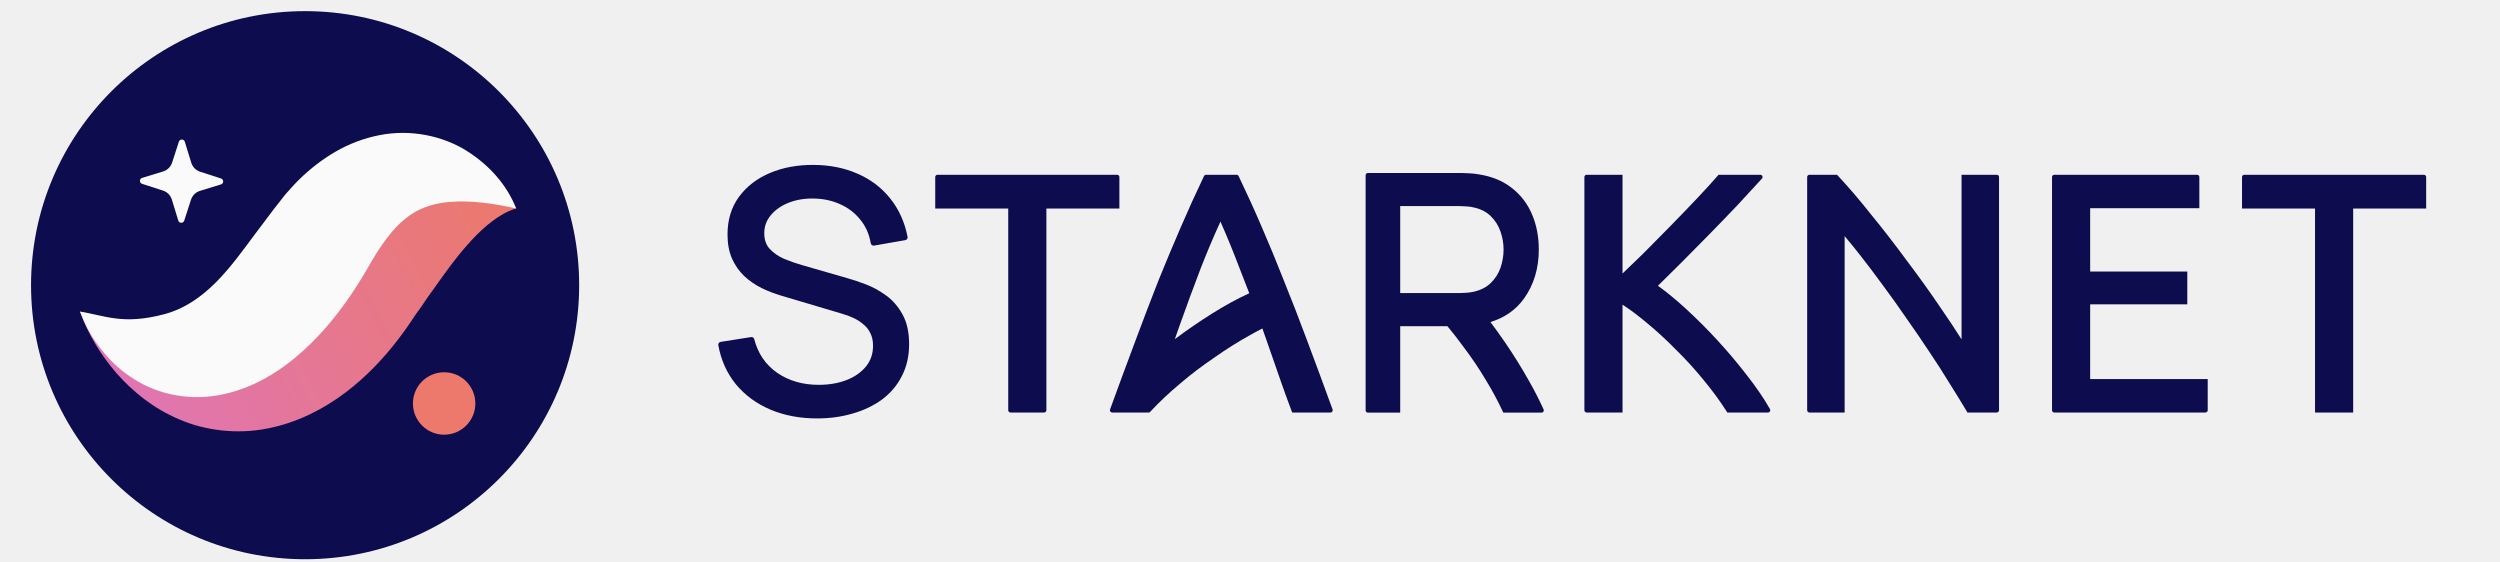
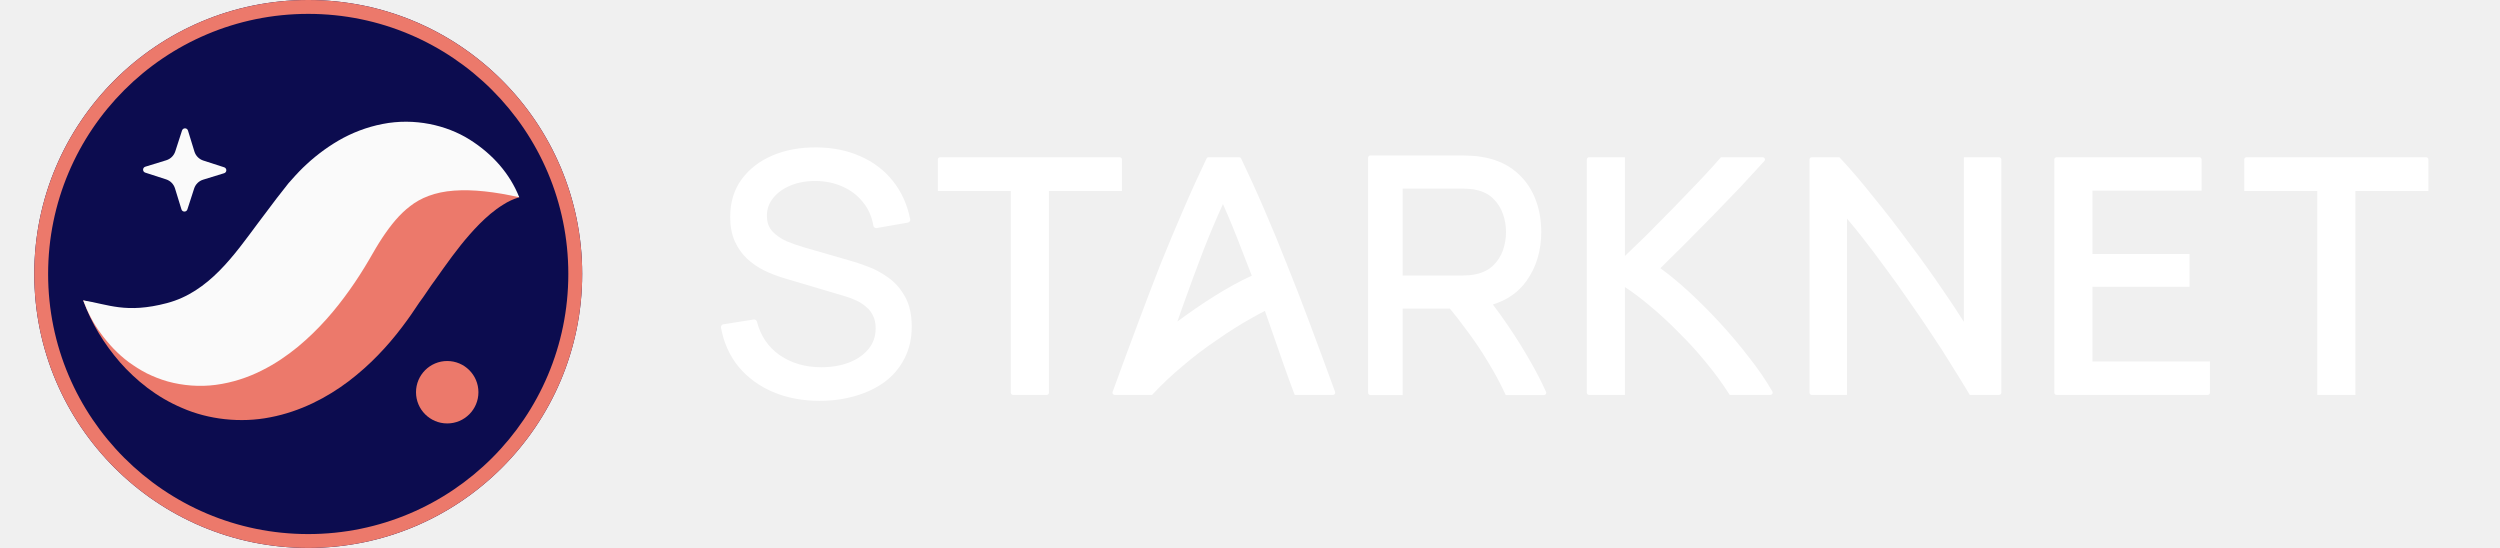
- <svg xmlns="http://www.w3.org/2000/svg" height="40" viewBox="0 0 178 41" fill="none" width="178">
-   <path d="M0.041 20.814C0.041 31.859 8.995 40.813 20.041 40.813C31.087 40.813 40.042 31.859 40.042 20.814C40.042 9.768 31.087 0.813 20.041 0.813C8.995 0.813 0.041 9.768 0.041 20.814Z" fill="#0C0C4F" fill-rule="evenodd" clip-rule="evenodd" />
-   <path fill-rule="evenodd" clip-rule="evenodd" d="M11.22 16.101L11.713 14.576C11.814 14.266 12.058 14.024 12.37 13.929L13.902 13.458C14.115 13.393 14.116 13.094 13.906 13.026L12.38 12.532C12.07 12.431 11.829 12.187 11.733 11.875L11.262 10.342C11.198 10.131 10.898 10.129 10.83 10.34L10.336 11.865C10.236 12.175 9.991 12.416 9.68 12.512L8.147 12.983C7.935 13.048 7.933 13.347 8.144 13.415L9.67 13.909C9.979 14.009 10.221 14.254 10.316 14.566L10.787 16.098C10.852 16.31 11.151 16.312 11.22 16.101Z" fill="#FAFAFA" />
-   <path fill-rule="evenodd" clip-rule="evenodd" d="M35.446 15.213C34.814 14.507 33.828 14.109 32.869 13.946C31.903 13.789 30.89 13.804 29.936 13.973C28.005 14.3 26.252 15.099 24.722 16.085C23.928 16.569 23.25 17.129 22.549 17.699C22.21 17.988 21.902 18.295 21.581 18.597L20.704 19.47C19.75 20.467 18.811 21.374 17.902 22.127C16.989 22.875 16.136 23.444 15.295 23.841C14.454 24.24 13.555 24.475 12.383 24.513C11.221 24.554 9.846 24.344 8.376 23.998C6.898 23.653 5.346 23.162 3.611 22.739C4.216 24.419 5.128 25.902 6.298 27.259C7.482 28.592 8.96 29.807 10.859 30.606C12.731 31.422 15.083 31.715 17.283 31.273C19.488 30.849 21.423 29.828 22.987 28.648C24.555 27.456 25.824 26.098 26.894 24.686C27.189 24.296 27.345 24.078 27.559 23.773L28.149 22.898C28.56 22.357 28.934 21.741 29.34 21.205C30.136 20.082 30.922 18.96 31.834 17.927C32.293 17.403 32.777 16.901 33.349 16.42C33.634 16.185 33.942 15.954 34.284 15.747C34.63 15.524 34.996 15.349 35.446 15.213Z" fill="url(#paint0_linear_789_81789)" />
-   <path fill-rule="evenodd" clip-rule="evenodd" d="M35.446 15.213C34.767 13.5 33.505 12.059 31.811 10.995C30.128 9.942 27.79 9.405 25.472 9.863C24.328 10.084 23.219 10.511 22.245 11.078C21.277 11.644 20.408 12.324 19.657 13.054C19.282 13.421 18.941 13.803 18.603 14.187L17.726 15.305L16.371 17.105C14.645 19.42 12.785 22.134 9.734 22.938C6.738 23.727 5.439 23.028 3.611 22.739C3.945 23.603 4.359 24.441 4.921 25.178C5.472 25.93 6.122 26.637 6.931 27.243C7.34 27.534 7.772 27.821 8.251 28.064C8.728 28.299 9.243 28.506 9.792 28.662C10.885 28.962 12.115 29.067 13.306 28.906C14.498 28.747 15.637 28.369 16.633 27.867C17.636 27.371 18.509 26.766 19.289 26.127C20.84 24.839 22.046 23.416 23.065 21.978C23.578 21.259 24.043 20.526 24.473 19.793L24.98 18.921C25.134 18.665 25.291 18.409 25.45 18.17C26.092 17.209 26.719 16.439 27.482 15.862C28.233 15.269 29.28 14.831 30.679 14.729C32.072 14.626 33.68 14.816 35.446 15.213Z" fill="#FAFAFA" />
-   <path fill-rule="evenodd" clip-rule="evenodd" d="M27.91 29.445C27.91 30.704 28.931 31.724 30.189 31.724C31.447 31.724 32.466 30.704 32.466 29.445C32.466 28.187 31.447 27.167 30.189 27.167C28.931 27.167 27.91 28.187 27.91 29.445Z" fill="#EC796B" />
-   <path d="M174.837 15.221V12.92C174.837 12.829 174.763 12.755 174.672 12.755H161.563C161.472 12.755 161.398 12.829 161.398 12.92V15.221H166.726V30.105H169.509V15.221H174.837Z" fill="#0C0C4F" />
-   <path d="M147.697 12.755C147.606 12.755 147.532 12.829 147.532 12.92V29.939C147.532 30.03 147.606 30.105 147.697 30.105H158.729C158.82 30.105 158.894 30.03 158.894 29.939V27.663H150.315V22.21H157.403V19.818H150.315V15.196H158.283V12.92C158.283 12.829 158.209 12.755 158.118 12.755H147.697Z" fill="#0C0C4F" />
-   <path d="M141.3 30.003L141.36 30.105H143.498C143.59 30.105 143.664 30.03 143.664 29.939V12.92C143.664 12.829 143.59 12.755 143.498 12.755H140.929V24.77C140.483 24.06 139.965 23.278 139.375 22.425C138.624 21.315 137.816 20.188 136.951 19.046C136.102 17.887 135.237 16.769 134.355 15.691C133.489 14.597 132.671 13.639 131.901 12.82L131.84 12.755H129.827C129.736 12.755 129.662 12.829 129.662 12.92V29.939C129.662 30.03 129.736 30.105 129.827 30.105H132.397V17.233C132.748 17.648 133.122 18.107 133.519 18.612C134.055 19.294 134.607 20.026 135.176 20.806L135.177 20.807L135.178 20.808C135.746 21.571 136.315 22.367 136.884 23.196L136.884 23.197L136.885 23.198C137.471 24.028 138.032 24.849 138.568 25.662L138.569 25.662L138.569 25.663C139.105 26.459 139.6 27.23 140.055 27.977L140.056 27.978L140.056 27.98C140.528 28.728 140.943 29.403 141.3 30.003Z" fill="#0C0C4F" />
-   <path d="M126.3 13.1L126.363 13.031C126.46 12.925 126.385 12.755 126.241 12.755H123.194L123.132 12.826C122.727 13.296 122.225 13.847 121.623 14.481L121.623 14.481C121.037 15.1 120.411 15.751 119.743 16.434C119.076 17.118 118.401 17.801 117.717 18.485C117.171 19.018 116.661 19.51 116.187 19.96V12.755H113.569C113.478 12.755 113.404 12.829 113.404 12.92V29.939C113.404 30.03 113.478 30.105 113.569 30.105H116.187V22.234C116.762 22.61 117.349 23.05 117.95 23.555L117.95 23.556L117.951 23.556C118.678 24.154 119.39 24.809 120.086 25.521L120.087 25.523L120.089 25.524C120.8 26.219 121.471 26.955 122.101 27.731L122.102 27.732L122.103 27.733C122.733 28.492 123.29 29.251 123.774 30.009L123.835 30.105H126.805C126.932 30.105 127.012 29.967 126.949 29.857L126.913 29.795C126.467 29.019 125.908 28.205 125.235 27.352C124.58 26.5 123.876 25.665 123.122 24.846C122.369 24.027 121.599 23.257 120.813 22.536C120.1 21.883 119.419 21.322 118.771 20.855C119.323 20.316 119.908 19.738 120.526 19.119C121.211 18.435 121.896 17.742 122.58 17.04C123.282 16.323 123.95 15.63 124.586 14.961L124.587 14.96L124.588 14.959C125.224 14.275 125.795 13.655 126.3 13.1Z" fill="#0C0C4F" />
-   <path fill-rule="evenodd" clip-rule="evenodd" d="M97.603 12.624C97.511 12.624 97.438 12.698 97.438 12.79V29.949C97.438 30.041 97.512 30.114 97.603 30.114H99.962V23.805H103.407C103.795 24.27 104.173 24.755 104.541 25.262L104.543 25.264L104.544 25.266C105.147 26.057 105.705 26.882 106.216 27.741L106.217 27.742L106.217 27.743C106.681 28.503 107.085 29.254 107.43 29.995L107.486 30.114H110.277C110.397 30.114 110.477 29.991 110.427 29.882C110.106 29.179 109.758 28.49 109.372 27.819C108.847 26.881 108.271 25.953 107.644 25.034C107.286 24.509 106.92 23.998 106.546 23.503C107.588 23.185 108.411 22.609 109.007 21.774L109.008 21.773C109.723 20.762 110.077 19.573 110.077 18.215C110.077 17.282 109.915 16.427 109.587 15.656C109.257 14.873 108.761 14.224 108.1 13.712C107.444 13.197 106.636 12.869 105.684 12.722C105.462 12.681 105.232 12.657 104.996 12.648C104.765 12.632 104.563 12.624 104.392 12.624C103.668 12.624 102.945 12.624 102.221 12.624L102.221 12.624C100.681 12.624 99.142 12.624 97.603 12.624ZM107.506 18.215C107.506 18.666 107.431 19.109 107.28 19.546C107.133 19.966 106.898 20.334 106.572 20.652C106.264 20.954 105.857 21.167 105.342 21.287C105.179 21.324 105.003 21.35 104.814 21.365L104.814 21.365L104.814 21.365C104.628 21.381 104.464 21.388 104.321 21.388H99.962V15.041H104.321C104.464 15.041 104.628 15.049 104.814 15.064L104.818 15.065L104.822 15.065C105.006 15.072 105.176 15.098 105.334 15.141L105.339 15.142L105.344 15.143C105.857 15.255 106.263 15.468 106.57 15.775L106.571 15.776L106.572 15.777C106.897 16.095 107.133 16.466 107.28 16.895L107.28 16.895L107.281 16.896C107.431 17.325 107.506 17.764 107.506 18.215Z" fill="#0C0C4F" />
-   <path fill-rule="evenodd" clip-rule="evenodd" d="M91.245 27.814L91.245 27.815L91.245 27.815C91.49 28.518 91.752 29.236 92.029 29.971L92.08 30.105H94.872C94.987 30.105 95.066 29.991 95.027 29.883C94.417 28.207 93.801 26.534 93.173 24.864C92.603 23.332 92.04 21.88 91.485 20.51C90.947 19.14 90.409 17.835 89.87 16.594C89.33 15.334 88.761 14.086 88.169 12.849C88.142 12.791 88.084 12.755 88.02 12.755H85.793C85.73 12.755 85.672 12.791 85.644 12.849C85.052 14.086 84.484 15.334 83.943 16.594C83.405 17.834 82.858 19.139 82.304 20.509L82.303 20.51L82.303 20.511C81.765 21.881 81.211 23.332 80.64 24.864C80.012 26.533 79.396 28.207 78.786 29.883C78.747 29.991 78.827 30.105 78.942 30.105H81.615L81.615 30.104H81.667L81.728 30.039C82.373 29.346 83.094 28.667 83.891 28.001L83.891 28L83.892 27.999C84.692 27.316 85.526 26.683 86.394 26.099L86.396 26.097L86.398 26.096C87.254 25.492 88.114 24.95 88.98 24.469L88.981 24.469L88.982 24.468C89.294 24.291 89.601 24.125 89.904 23.972L90.488 25.641L90.488 25.642L90.488 25.642C90.749 26.374 91.001 27.098 91.245 27.814ZM88.241 19.584L88.242 19.586L88.242 19.587C88.477 20.182 88.713 20.788 88.948 21.403C88.93 21.411 88.912 21.419 88.894 21.427C88.066 21.804 87.177 22.291 86.225 22.888C85.315 23.459 84.411 24.08 83.515 24.75L83.895 23.666C84.397 22.257 84.899 20.897 85.401 19.586C85.862 18.403 86.343 17.265 86.843 16.172C87.328 17.265 87.794 18.402 88.241 19.584Z" fill="#0C0C4F" />
-   <path d="M79.468 15.221V12.92C79.468 12.829 79.394 12.755 79.302 12.755H66.194C66.102 12.755 66.028 12.829 66.028 12.92V15.221H71.356V29.939C71.356 30.03 71.43 30.105 71.522 30.105H73.975C74.066 30.105 74.14 30.03 74.14 29.939V15.221H79.468Z" fill="#0C0C4F" />
-   <path d="M54 29.893L54 29.893C52.99 29.463 52.15 28.849 51.484 28.05L51.483 28.048L51.483 28.048C50.824 27.238 50.396 26.285 50.197 25.191C50.187 25.136 50.2 25.08 50.232 25.035C50.264 24.989 50.313 24.959 50.368 24.95L52.588 24.6C52.693 24.584 52.794 24.649 52.82 24.753C53.09 25.801 53.646 26.615 54.488 27.205C55.342 27.789 56.35 28.085 57.52 28.085C58.279 28.085 58.957 27.968 59.557 27.737C60.164 27.499 60.635 27.164 60.979 26.738C61.318 26.319 61.489 25.822 61.489 25.238C61.489 24.876 61.425 24.58 61.305 24.341L61.302 24.335C61.186 24.081 61.024 23.869 60.815 23.696L60.809 23.691C60.6 23.504 60.359 23.346 60.087 23.217C59.807 23.085 59.517 22.976 59.214 22.891L59.211 22.89L54.782 21.575C54.288 21.427 53.812 21.242 53.351 21.02L53.35 21.019L53.349 21.018C52.881 20.785 52.463 20.496 52.094 20.152L52.092 20.151L52.092 20.151C51.718 19.793 51.421 19.369 51.201 18.879L51.201 18.878C50.977 18.371 50.869 17.783 50.869 17.117C50.869 16.05 51.145 15.129 51.706 14.364L51.706 14.364C52.269 13.599 53.028 13.018 53.976 12.619C54.923 12.22 55.985 12.027 57.159 12.035C58.349 12.044 59.42 12.257 60.367 12.681C61.321 13.095 62.112 13.695 62.737 14.478C63.371 15.262 63.794 16.199 64.009 17.282C64.02 17.337 64.009 17.393 63.977 17.439C63.946 17.485 63.897 17.516 63.842 17.526L61.562 17.924C61.508 17.933 61.452 17.921 61.407 17.889C61.362 17.858 61.332 17.809 61.323 17.755C61.208 17.079 60.952 16.506 60.559 16.03L60.556 16.027C60.167 15.539 59.679 15.165 59.09 14.905L59.088 14.904C58.496 14.635 57.845 14.495 57.131 14.488L57.131 14.488C56.447 14.48 55.835 14.589 55.293 14.81C54.749 15.032 54.325 15.339 54.012 15.726L54.011 15.728C53.704 16.101 53.551 16.529 53.551 17.02C53.551 17.509 53.69 17.886 53.954 18.171C54.238 18.47 54.588 18.711 55.006 18.894C55.449 19.076 55.879 19.226 56.297 19.344L56.298 19.344L59.603 20.297C59.989 20.404 60.429 20.551 60.923 20.737C61.44 20.929 61.939 21.199 62.419 21.547C62.913 21.896 63.319 22.363 63.638 22.942C63.965 23.528 64.122 24.257 64.122 25.118C64.122 25.983 63.947 26.76 63.592 27.444C63.248 28.125 62.764 28.696 62.144 29.157L62.143 29.158C61.526 29.608 60.812 29.948 60.003 30.179C59.194 30.418 58.33 30.537 57.411 30.537C56.157 30.537 55.019 30.324 54 29.893Z" fill="#0C0C4F" />
-   <defs>
-     <linearGradient id="paint0_linear_789_81789" x1="35.276" y1="14.612" x2="-16.751" y2="41.681" gradientUnits="userSpaceOnUse">
-       <stop stop-color="#EC796B" />
-       <stop offset="1" stop-color="#D672EF" />
-     </linearGradient>
-   </defs>
+ <svg xmlns="http://www.w3.org/2000/svg" width="146" height="32" viewBox="0 0 146 32" fill="none">
+   <path fill-rule="evenodd" clip-rule="evenodd" d="M2 16C2 24.837 9.163 32 18 32C26.837 32 34.001 24.837 34.001 16C34.001 7.163 26.837 0 18 0C9.163 0 2 7.163 2 16Z" fill="#0C0C4F" />
+   <path fill-rule="evenodd" clip-rule="evenodd" d="M18 31.19C9.611 31.19 2.81 24.389 2.81 16C2.81 7.611 9.611 0.81 18 0.81C26.389 0.81 33.19 7.611 33.19 16C33.19 24.389 26.389 31.19 18 31.19ZM18 32C9.163 32 2 24.837 2 16C2 7.163 9.163 0 18 0C26.837 0 34.001 7.163 34.001 16C34.001 24.837 26.837 32 18 32Z" fill="#EC796B" />
+   <path fill-rule="evenodd" clip-rule="evenodd" d="M30.324 11.52C29.819 10.955 29.03 10.637 28.263 10.506C27.49 10.381 26.679 10.393 25.916 10.528C24.372 10.789 22.968 11.429 21.745 12.218C21.109 12.605 20.567 13.053 20.006 13.509C19.736 13.74 19.489 13.985 19.232 14.228L18.53 14.926C17.768 15.723 17.016 16.449 16.289 17.051C15.559 17.65 14.876 18.105 14.203 18.423C13.531 18.742 12.811 18.93 11.874 18.96C10.944 18.993 9.844 18.825 8.668 18.548C7.486 18.272 6.244 17.879 4.856 17.541C5.34 18.885 6.069 20.072 7.006 21.157C7.953 22.223 9.135 23.195 10.655 23.834C12.152 24.488 14.034 24.722 15.793 24.368C17.558 24.029 19.106 23.212 20.357 22.268C21.612 21.314 22.627 20.228 23.482 19.099C23.719 18.787 23.843 18.612 24.014 18.368L24.487 17.668C24.815 17.235 25.114 16.742 25.439 16.313C26.076 15.415 26.704 14.518 27.434 13.691C27.802 13.272 28.189 12.871 28.647 12.486C28.875 12.297 29.121 12.113 29.394 11.947C29.671 11.769 29.964 11.629 30.324 11.52Z" fill="#EC796B" />
+   <path fill-rule="evenodd" clip-rule="evenodd" d="M24.295 22.906C24.295 23.913 25.112 24.729 26.118 24.729C27.125 24.729 27.94 23.913 27.94 22.906C27.94 21.9 27.125 21.083 26.118 21.083C25.112 21.083 24.295 21.9 24.295 22.906Z" fill="#EC796B" />
+   <path fill-rule="evenodd" clip-rule="evenodd" d="M30.324 11.52C29.781 10.15 28.772 8.996 27.416 8.145C26.07 7.303 24.199 6.874 22.345 7.24C21.429 7.417 20.542 7.758 19.764 8.212C18.989 8.665 18.294 9.209 17.693 9.793C17.393 10.086 17.12 10.392 16.849 10.699L16.148 11.594L15.064 13.033C13.683 14.886 12.195 17.057 9.754 17.7C7.358 18.332 6.319 17.772 4.856 17.541C5.123 18.232 5.455 18.902 5.904 19.492C6.345 20.094 6.865 20.659 7.512 21.144C7.839 21.377 8.185 21.606 8.568 21.801C8.95 21.989 9.362 22.155 9.801 22.279C10.675 22.519 11.659 22.603 12.612 22.474C13.566 22.347 14.477 22.045 15.273 21.644C16.076 21.246 16.775 20.762 17.399 20.251C18.639 19.221 19.604 18.083 20.419 16.932C20.829 16.357 21.202 15.77 21.546 15.184L21.951 14.486C22.075 14.282 22.2 14.077 22.327 13.885C22.841 13.117 23.343 12.501 23.953 12.039C24.554 11.565 25.391 11.214 26.511 11.133C27.625 11.05 28.911 11.203 30.324 11.52Z" fill="#FAFAFA" />
+   <path fill-rule="evenodd" clip-rule="evenodd" d="M10.943 12.231L11.338 11.01C11.418 10.762 11.614 10.569 11.863 10.493L13.089 10.116C13.259 10.064 13.26 9.825 13.092 9.77L11.871 9.375C11.624 9.295 11.431 9.099 11.354 8.85L10.977 7.623C10.925 7.454 10.686 7.452 10.631 7.621L10.236 8.841C10.156 9.089 9.96 9.282 9.711 9.359L8.485 9.736C8.315 9.788 8.313 10.027 8.482 10.081L9.703 10.476C9.951 10.557 10.144 10.753 10.22 11.002L10.597 12.228C10.649 12.398 10.888 12.399 10.943 12.231Z" fill="#FAFAFA" />
+   <path d="M141.817 11.156V9.315C141.817 9.242 141.758 9.183 141.685 9.183H131.198C131.125 9.183 131.065 9.242 131.065 9.315V11.156H135.328V23.063H137.555V11.156H141.817Z" fill="white" />
+   <path d="M120.105 9.183C120.032 9.183 119.973 9.242 119.973 9.315V22.931C119.973 23.004 120.032 23.063 120.105 23.063H128.93C129.003 23.063 129.062 23.004 129.062 22.931V21.11H122.2V16.748H127.869V14.834H122.2V11.136H128.573V9.315C128.573 9.242 128.514 9.183 128.441 9.183H120.105Z" fill="white" />
+   <path d="M114.987 22.982L115.035 23.063H116.746C116.819 23.063 116.878 23.004 116.878 22.931V9.315C116.878 9.242 116.819 9.183 116.746 9.183H114.69V18.796C114.333 18.227 113.919 17.602 113.447 16.919C112.846 16.031 112.2 15.13 111.508 14.216C110.829 13.289 110.137 12.394 109.431 11.533C108.739 10.657 108.084 9.891 107.468 9.235L107.419 9.183H105.809C105.736 9.183 105.677 9.242 105.677 9.315V22.931C105.677 23.004 105.736 23.063 105.809 23.063H107.865V12.765C108.146 13.098 108.445 13.465 108.762 13.869C109.191 14.415 109.633 15 110.088 15.624L110.089 15.625L110.089 15.625C110.544 16.236 110.999 16.873 111.454 17.536L111.455 17.537L111.455 17.538C111.924 18.201 112.372 18.858 112.802 19.509L112.802 19.509L112.802 19.51C113.231 20.147 113.627 20.764 113.991 21.361L113.992 21.362L113.992 21.363C114.37 21.962 114.701 22.501 114.987 22.982Z" fill="white" />
+   <path d="M102.987 9.46L103.038 9.404C103.115 9.32 103.055 9.183 102.94 9.183H100.502L100.453 9.241C100.129 9.616 99.727 10.057 99.246 10.564C98.777 11.059 98.276 11.58 97.742 12.127C97.208 12.674 96.668 13.22 96.121 13.767C95.684 14.194 95.276 14.587 94.897 14.947V9.183H92.802C92.729 9.183 92.67 9.242 92.67 9.315V22.931C92.67 23.004 92.729 23.063 92.802 23.063H94.897V16.766C95.357 17.067 95.827 17.42 96.307 17.823L96.308 17.824L96.308 17.825C96.89 18.303 97.459 18.827 98.016 19.396L98.017 19.398L98.018 19.399C98.587 19.955 99.124 20.543 99.628 21.164L99.629 21.165L99.629 21.165C100.134 21.773 100.579 22.38 100.966 22.987L101.015 23.063H103.392C103.493 23.063 103.557 22.953 103.506 22.865L103.478 22.816C103.121 22.195 102.673 21.543 102.135 20.861C101.611 20.179 101.048 19.511 100.445 18.856C99.842 18.201 99.227 17.585 98.597 17.008C98.027 16.486 97.483 16.037 96.964 15.663C97.405 15.232 97.873 14.77 98.368 14.275C98.916 13.727 99.464 13.173 100.012 12.612C100.572 12.038 101.107 11.483 101.616 10.948L101.617 10.947L101.618 10.947C102.126 10.399 102.583 9.903 102.987 9.46Z" fill="white" />
+   <path fill-rule="evenodd" clip-rule="evenodd" d="M80.029 9.079C79.956 9.079 79.897 9.138 79.897 9.211V22.939C79.897 23.012 79.957 23.071 80.029 23.071H81.916V18.024H84.673C84.983 18.395 85.285 18.784 85.58 19.189L85.581 19.191L85.583 19.193C86.065 19.825 86.511 20.485 86.92 21.172L86.921 21.173L86.921 21.174C87.292 21.782 87.615 22.383 87.891 22.976L87.936 23.071H90.169C90.265 23.071 90.329 22.973 90.289 22.886C90.032 22.323 89.754 21.772 89.445 21.235C89.025 20.485 88.564 19.742 88.062 19.007C87.776 18.587 87.483 18.178 87.184 17.782C88.017 17.528 88.676 17.067 89.153 16.399L89.153 16.398C89.725 15.589 90.009 14.638 90.009 13.552C90.009 12.805 89.879 12.122 89.617 11.505C89.353 10.878 88.956 10.359 88.427 9.949C87.903 9.537 87.256 9.275 86.494 9.157C86.316 9.125 86.133 9.105 85.944 9.098C85.759 9.086 85.598 9.079 85.461 9.079C84.882 9.079 84.303 9.079 83.724 9.079C82.492 9.079 81.261 9.079 80.029 9.079ZM87.952 13.552C87.952 13.912 87.892 14.267 87.772 14.617C87.654 14.953 87.465 15.247 87.205 15.502C86.958 15.743 86.633 15.914 86.221 16.009C86.09 16.039 85.95 16.06 85.799 16.072L85.798 16.072L85.798 16.072C85.65 16.084 85.518 16.09 85.404 16.09H81.916V11.013H85.404C85.518 11.013 85.65 11.019 85.798 11.031L85.802 11.032L85.805 11.032C85.952 11.038 86.088 11.058 86.214 11.092L86.218 11.094L86.223 11.095C86.633 11.184 86.957 11.354 87.204 11.6L87.204 11.601L87.205 11.601C87.465 11.855 87.653 12.153 87.771 12.495L87.772 12.496L87.772 12.496C87.892 12.839 87.952 13.191 87.952 13.552Z" fill="white" />
+   <path fill-rule="evenodd" clip-rule="evenodd" d="M74.943 21.23L74.943 21.231L74.943 21.232C75.139 21.794 75.348 22.368 75.57 22.956L75.611 23.063H77.845C77.936 23.063 78 22.972 77.969 22.886C77.481 21.545 76.988 20.206 76.486 18.871C76.029 17.645 75.579 16.484 75.135 15.387C74.705 14.291 74.274 13.247 73.843 12.255C73.411 11.246 72.956 10.248 72.482 9.258C72.46 9.212 72.414 9.183 72.363 9.183H70.582C70.531 9.183 70.484 9.212 70.463 9.258C69.989 10.248 69.534 11.246 69.102 12.255C68.671 13.247 68.234 14.291 67.79 15.387L67.79 15.387L67.79 15.388C67.359 16.484 66.916 17.645 66.459 18.871C65.957 20.206 65.464 21.545 64.976 22.886C64.945 22.972 65.009 23.063 65.1 23.063H67.239L67.281 23.063L67.33 23.01C67.846 22.456 68.422 21.913 69.06 21.38L69.06 21.379L69.061 21.379C69.701 20.832 70.368 20.326 71.063 19.858L71.064 19.857L71.066 19.856C71.75 19.373 72.439 18.939 73.131 18.555L73.132 18.554L73.133 18.554C73.382 18.412 73.628 18.279 73.87 18.157L74.338 19.492L74.338 19.493C74.546 20.079 74.748 20.658 74.943 21.23ZM72.54 14.647L72.54 14.648L72.541 14.649C72.729 15.125 72.917 15.61 73.105 16.102C73.091 16.108 73.077 16.114 73.062 16.121C72.4 16.423 71.689 16.812 70.928 17.29C70.199 17.747 69.476 18.243 68.759 18.779L69.063 17.912C69.465 16.785 69.866 15.697 70.268 14.648C70.637 13.701 71.022 12.791 71.421 11.917C71.809 12.791 72.182 13.701 72.54 14.647Z" fill="white" />
+   <path d="M65.521 11.156V9.315C65.521 9.242 65.462 9.183 65.389 9.183H54.902C54.829 9.183 54.77 9.242 54.77 9.315V11.156H59.032V22.931C59.032 23.004 59.091 23.063 59.164 23.063H61.127C61.2 23.063 61.259 23.004 61.259 22.931V11.156H65.521Z" fill="white" />
+   <path d="M45.147 22.894L45.147 22.894C44.339 22.55 43.667 22.058 43.135 21.419L43.134 21.418L43.133 21.418C42.606 20.77 42.264 20.007 42.105 19.132C42.097 19.088 42.107 19.043 42.133 19.007C42.158 18.971 42.198 18.946 42.242 18.939L44.018 18.659C44.102 18.646 44.182 18.699 44.203 18.781C44.419 19.62 44.864 20.271 45.537 20.743C46.221 21.211 47.027 21.447 47.963 21.447C48.57 21.447 49.112 21.354 49.593 21.169C50.078 20.978 50.455 20.711 50.731 20.37C51.001 20.034 51.138 19.637 51.138 19.17C51.138 18.88 51.087 18.643 50.991 18.452C50.991 18.451 50.99 18.449 50.989 18.447C50.896 18.244 50.766 18.074 50.599 17.936C50.598 17.935 50.596 17.933 50.595 17.932C50.427 17.782 50.235 17.656 50.016 17.553C49.793 17.447 49.56 17.36 49.318 17.292L49.316 17.291L45.772 16.239C45.378 16.121 44.997 15.973 44.628 15.795L44.627 15.795L44.626 15.794C44.252 15.607 43.917 15.376 43.622 15.101L43.621 15.1L43.621 15.1C43.321 14.814 43.084 14.474 42.908 14.082L42.908 14.082C42.729 13.676 42.643 13.205 42.643 12.673C42.643 11.819 42.863 11.082 43.312 10.471L43.312 10.47C43.763 9.859 44.37 9.394 45.128 9.074C45.886 8.755 46.735 8.601 47.675 8.608C48.627 8.614 49.483 8.785 50.24 9.124C51.004 9.456 51.637 9.935 52.137 10.562C52.644 11.189 52.983 11.938 53.155 12.805C53.163 12.848 53.154 12.894 53.129 12.931C53.104 12.967 53.065 12.992 53.021 13L51.197 13.318C51.153 13.326 51.109 13.316 51.073 13.291C51.037 13.265 51.013 13.227 51.005 13.183C50.913 12.643 50.709 12.184 50.394 11.803L50.392 11.801C50.081 11.41 49.691 11.111 49.219 10.903L49.217 10.902C48.744 10.687 48.224 10.576 47.652 10.569C47.105 10.563 46.615 10.65 46.182 10.828C45.747 11.005 45.407 11.25 45.157 11.56L45.156 11.562C44.91 11.86 44.788 12.202 44.788 12.596C44.788 12.986 44.899 13.288 45.11 13.516C45.338 13.755 45.617 13.948 45.952 14.095C46.306 14.24 46.651 14.36 46.985 14.454L46.986 14.455L49.63 15.217C49.938 15.302 50.29 15.42 50.685 15.569C51.099 15.722 51.498 15.939 51.882 16.217C52.277 16.496 52.602 16.87 52.857 17.333C53.119 17.802 53.245 18.385 53.245 19.073C53.245 19.765 53.105 20.387 52.821 20.935C52.545 21.479 52.159 21.936 51.663 22.305L51.661 22.306C51.168 22.666 50.597 22.938 49.95 23.123C49.303 23.314 48.611 23.409 47.876 23.409C46.873 23.409 45.962 23.239 45.147 22.894Z" fill="white" />
</svg>
